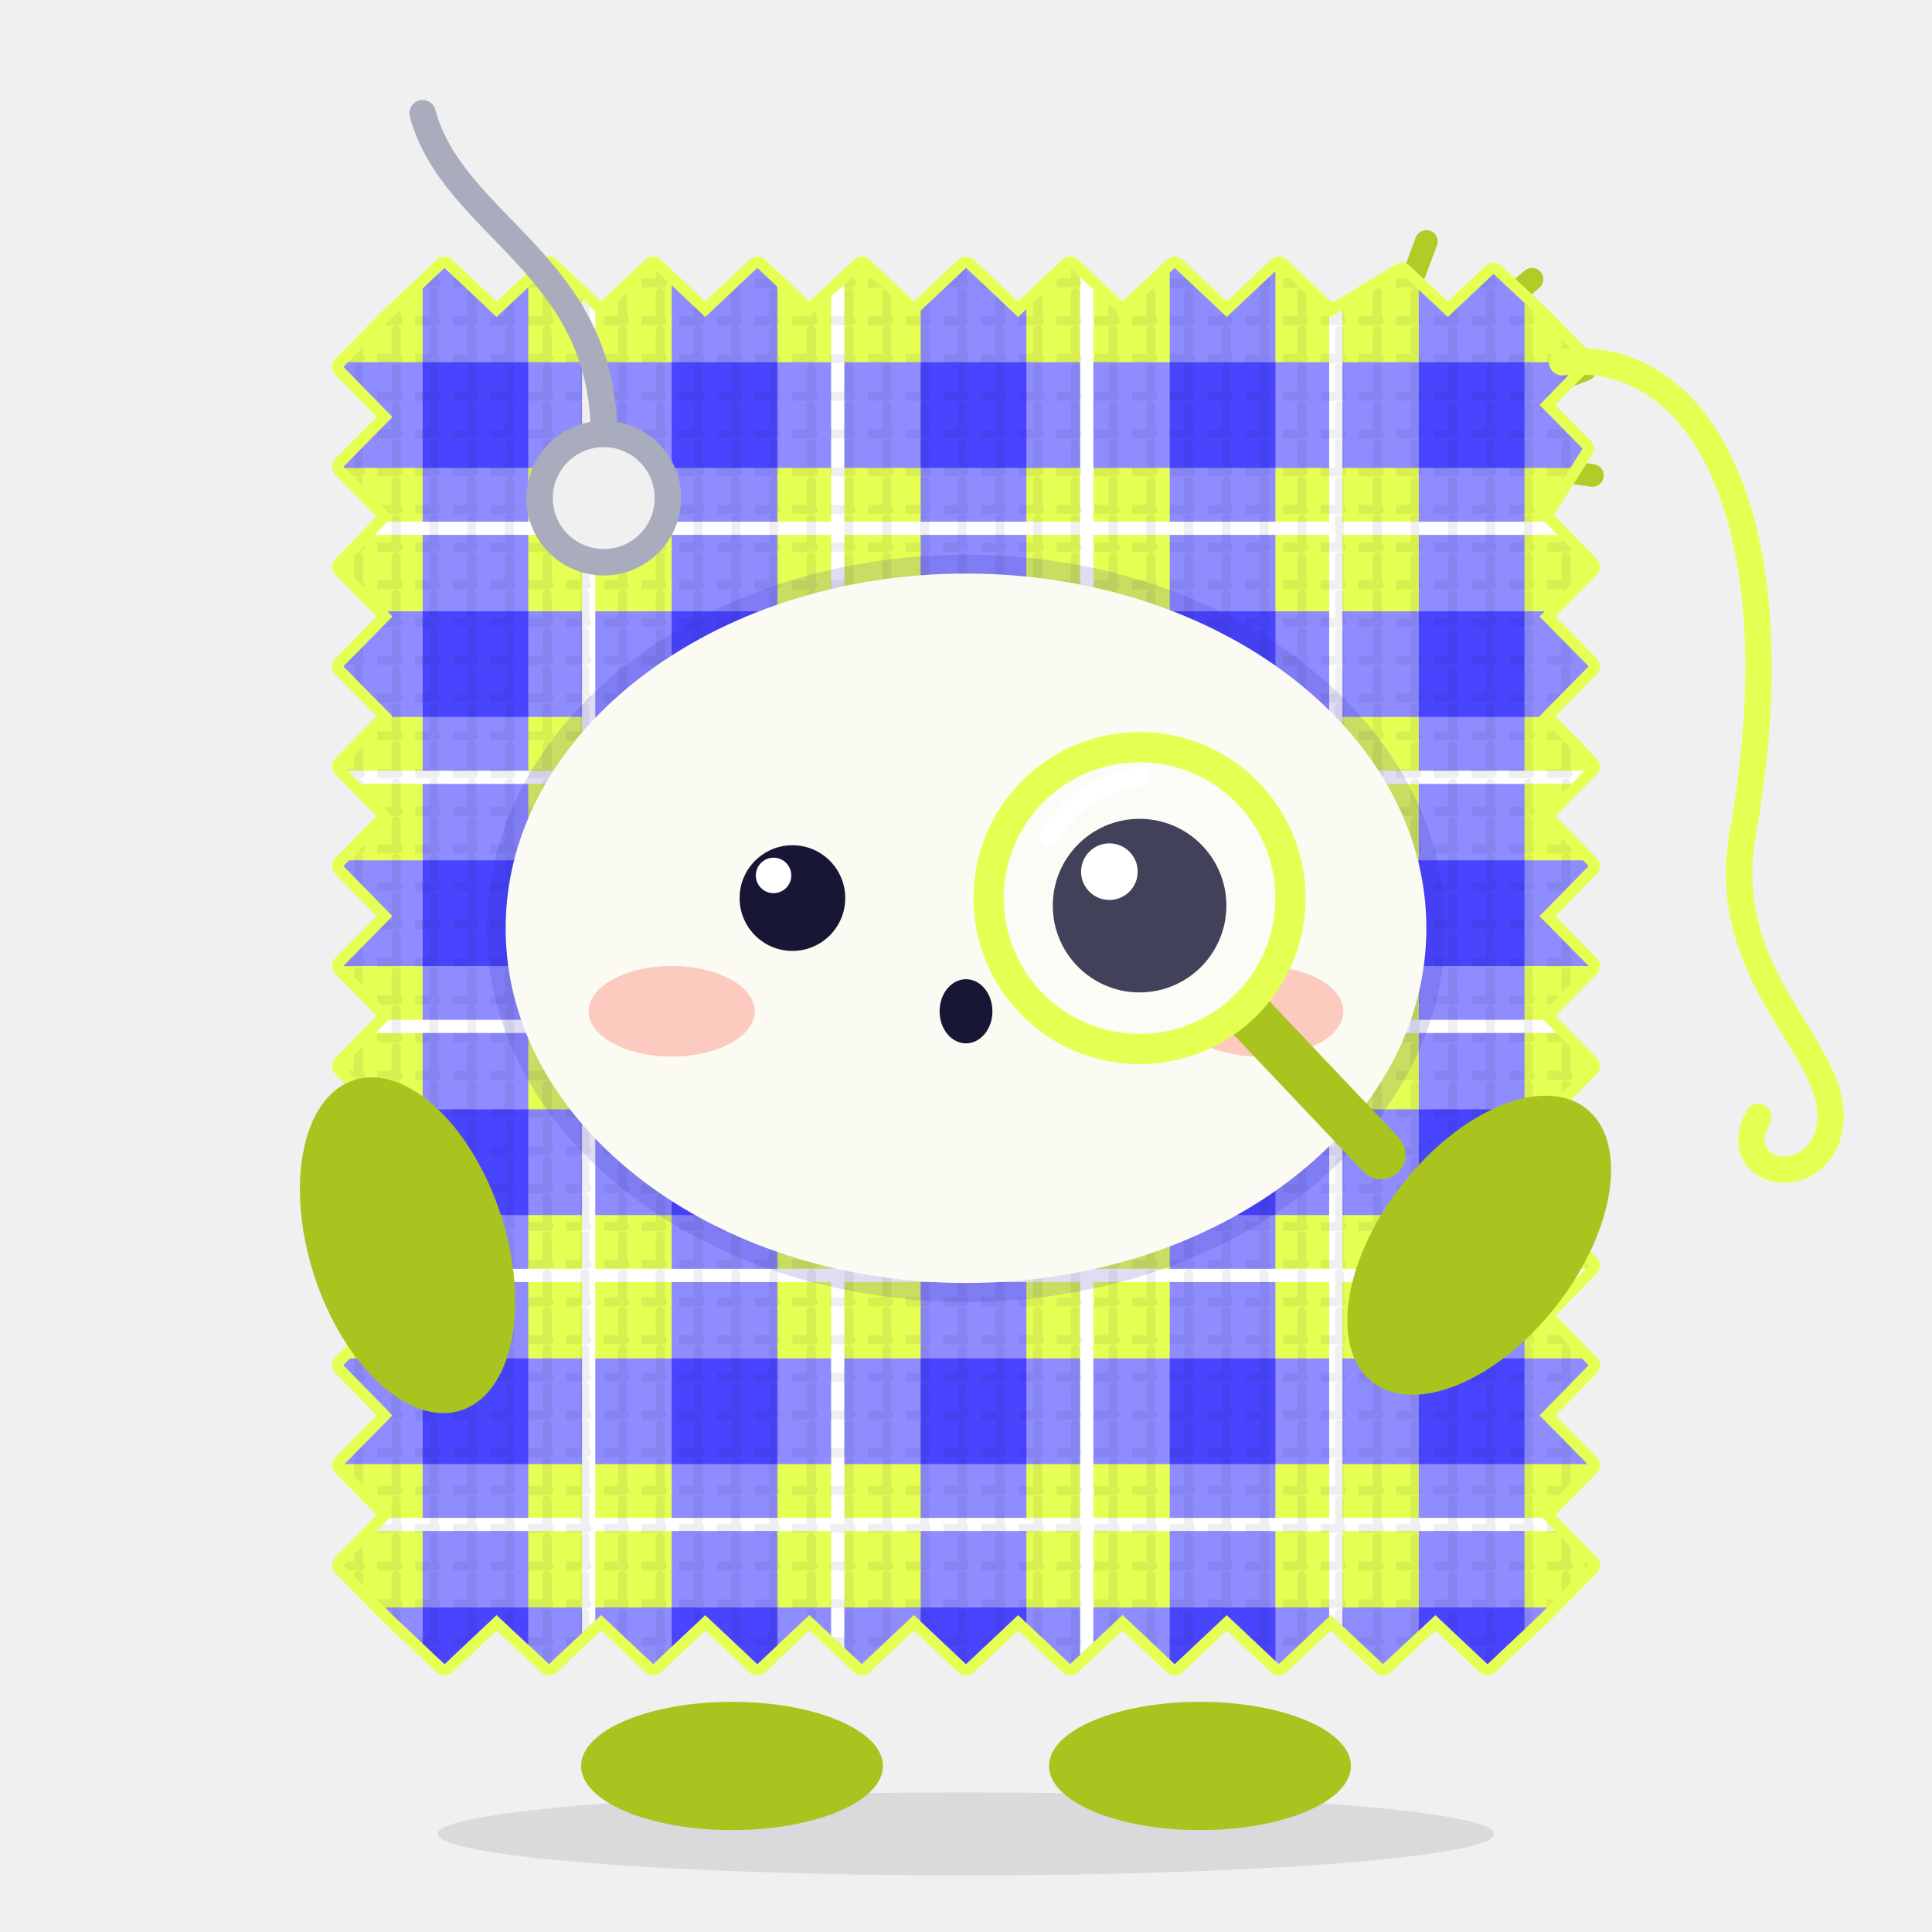
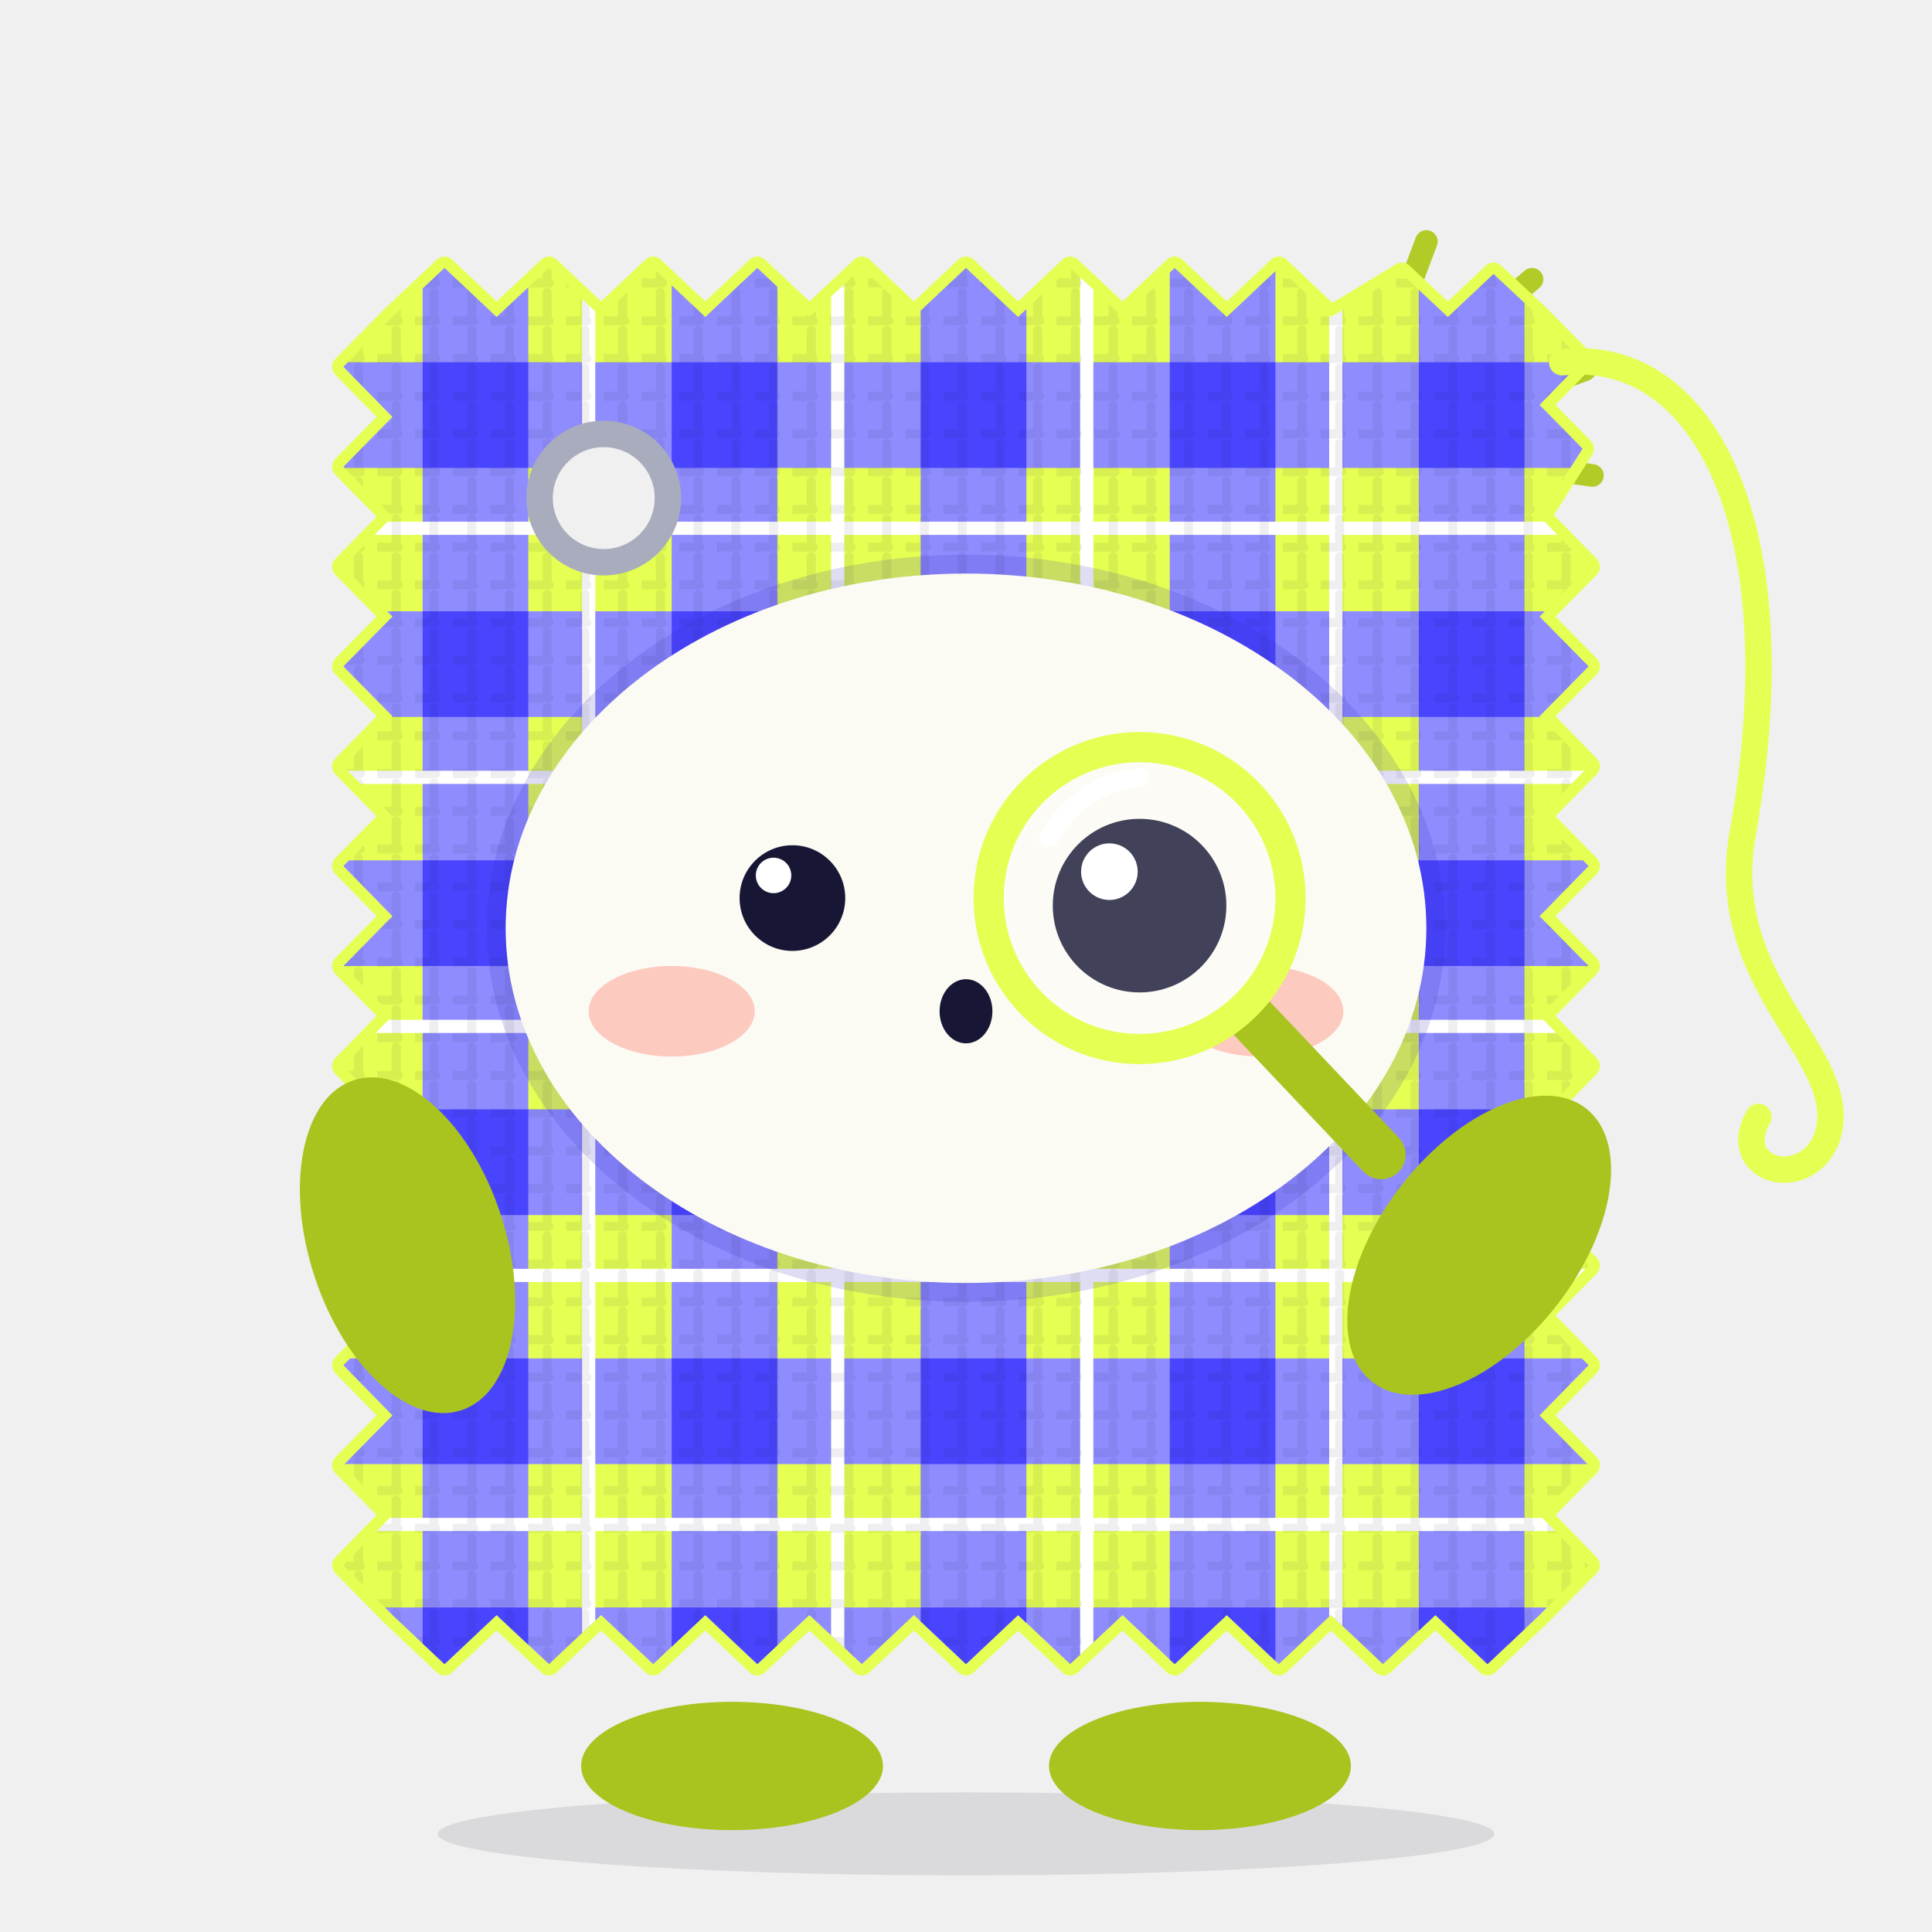
<svg xmlns="http://www.w3.org/2000/svg" viewBox="0 0 512 512" width="512" height="512">
  <style>
.rig{transform-box:view-box;transform-origin:256px 486px;animation:breath 3.6s ease-in-out infinite}
@keyframes breath{0%,100%{transform:scale(1,1)}50%{transform:scale(.99,1.022)}}
.shadow{transform-box:view-box;transform-origin:256px 486px;animation:shadowb 3.6s ease-in-out infinite}
@keyframes shadowb{50%{transform:scaleX(.97)}}
.eyes{transform-box:fill-box;transform-origin:center;animation:blink 4.2s infinite}
@keyframes blink{0%,93%,100%{transform:scaleY(1)}96%{transform:scaleY(.12)}}
.strand{transform-box:view-box;animation:flutter 2.6s ease-in-out infinite}
@keyframes flutter{0%,100%{transform:rotate(0)}30%{transform:rotate(16deg)}60%{transform:rotate(-7deg)}}
.cord{transform-box:view-box;transform-origin:160px 116px;animation:cord 3.4s ease-in-out infinite}
@keyframes cord{0%,100%{transform:rotate(-5deg)}50%{transform:rotate(6deg)}}
.head{transform-box:view-box;transform-origin:256px 340px}
.thread{transform-box:view-box;transform-origin:414px 96px}
.arm-l{transform-box:view-box;transform-origin:134px 300px}
.arm-r{transform-box:view-box;transform-origin:406px 250px}
.pop{transform-box:fill-box;transform-origin:center}
@media (prefers-reduced-motion:reduce){*{animation:none!important}}
.glass,.arm-r{transform-box:view-box;transform-origin:392px 330px;animation:peer 4.4s ease-in-out infinite}@keyframes peer{0%,100%{transform:translate(0,0) rotate(0)}28%,44%{transform:translate(-18px,6px) rotate(-5deg)}66%,82%{transform:translate(8px,-4px) rotate(3deg)}}.big-eye{transform-box:fill-box;transform-origin:center;animation:look 4.4s ease-in-out infinite}@keyframes look{0%,100%{transform:translate(0,0) scale(1)}28%,44%{transform:translate(-6px,3px) scale(1.08)}66%,82%{transform:translate(5px,-2px) scale(1)}}.head{animation:leanin 4.4s ease-in-out infinite}@keyframes leanin{0%,100%{transform:rotate(0)}28%,44%{transform:rotate(-3deg) translateY(3px)}66%,82%{transform:rotate(2deg)}}.mouth{transform-box:fill-box;transform-origin:center;animation:hmm 4.4s ease-in-out infinite}@keyframes hmm{0%,20%,90%,100%{transform:scale(.55)}30%,80%{transform:scale(1)}}</style>
  <defs>
    <pattern id="w" width="10" height="10" patternUnits="userSpaceOnUse">
      <path d="M0 5.0H5.5M5.0 0V4.0M5.0 7.5V10" stroke="#171735" stroke-opacity="0.07" stroke-width="2.4" stroke-linecap="round" />
    </pattern>
    <clipPath id="clip">
      <path d="M104.0 84.0 L117.8 71.0 L131.6 84.0 L145.5 71.0 L159.3 84.0 L173.1 71.0 L186.9 84.0 L200.7 71.0 L214.5 84.0 L228.4 71.0 L242.2 84.0 L256.0 71.0 L269.8 84.0 L283.6 71.0 L297.5 84.0 L311.3 71.0 L325.1 84.0 L338.9 71.0 L352.7 84.0 L371.5 72.6 L383.7 84.0 L395.8 72.6 L408.0 84.0 L419.4 95.6 L408.0 107.3 L419.4 118.9 L408.0 136.9 L421.0 150.2 L408.0 163.4 L421.0 176.6 L408.0 189.8 L421.0 203.1 L408.0 216.3 L421.0 229.5 L408.0 242.8 L421.0 256.0 L408.0 269.2 L421.0 282.5 L408.0 295.7 L421.0 308.9 L408.0 322.2 L421.0 335.4 L408.0 348.6 L421.0 361.8 L408.0 375.1 L421.0 388.3 L408.0 401.5 L421.0 414.8 L408.0 428.0 L394.2 441.0 L380.4 428.0 L366.5 441.0 L352.7 428.0 L338.9 441.0 L325.1 428.0 L311.3 441.0 L297.5 428.0 L283.6 441.0 L269.8 428.0 L256.0 441.0 L242.2 428.0 L228.4 441.0 L214.5 428.0 L200.7 441.0 L186.9 428.0 L173.1 441.0 L159.3 428.0 L145.5 441.0 L131.6 428.0 L117.8 441.0 L104.0 428.0 L91.0 414.8 L104.0 401.5 L91.0 388.3 L104.0 375.1 L91.0 361.8 L104.0 348.6 L91.0 335.4 L104.0 322.2 L91.0 308.9 L104.0 295.7 L91.0 282.5 L104.0 269.2 L91.0 256.0 L104.0 242.8 L91.0 229.5 L104.0 216.3 L91.0 203.1 L104.0 189.8 L91.0 176.6 L104.0 163.4 L91.0 150.2 L104.0 136.9 L91.0 123.7 L104.0 110.5 L91.0 97.2Z" />
    </clipPath>
    <mask id="hole">
      <rect width="512" height="512" fill="#fff" />
      <circle cx="160" cy="132" r="17" fill="#000" />
    </mask>
  </defs>
  <g id="shadow" class="shadow">
    <ellipse cx="256" cy="486" rx="140" ry="11" fill="#171735" opacity=".1" />
  </g>
  <g id="rig" class="rig">
    <g id="feet">
      <g class="foot-l">
        <ellipse cx="194" cy="468" rx="40" ry="17" fill="#a9c41e" />
      </g>
      <g class="foot-r">
        <ellipse cx="318" cy="468" rx="40" ry="17" fill="#a9c41e" />
      </g>
    </g>
    <g id="fray">
      <path class="strand" style="transform-origin:372px 80px;animation-delay:-0.00s" d="M372 80l6 -16" stroke="#b3cb26" stroke-width="6" stroke-linecap="round" />
      <path class="strand" style="transform-origin:392px 86px;animation-delay:-0.35s" d="M392 86l14 -12" stroke="#b3cb26" stroke-width="6" stroke-linecap="round" />
      <path class="strand" style="transform-origin:404px 104px;animation-delay:-0.70s" d="M404 104l16 -6" stroke="#b3cb26" stroke-width="6" stroke-linecap="round" />
      <path class="strand" style="transform-origin:408px 124px;animation-delay:-1.05s" d="M408 124l14 2" stroke="#b3cb26" stroke-width="6" stroke-linecap="round" />
    </g>
    <g id="body" mask="url(#hole)">
      <path d="M104.0 84.0 L117.8 71.0 L131.6 84.0 L145.5 71.0 L159.3 84.0 L173.1 71.0 L186.9 84.0 L200.7 71.0 L214.5 84.0 L228.4 71.0 L242.2 84.0 L256.0 71.0 L269.8 84.0 L283.6 71.0 L297.5 84.0 L311.3 71.0 L325.1 84.0 L338.9 71.0 L352.7 84.0 L371.5 72.6 L383.7 84.0 L395.8 72.6 L408.0 84.0 L419.4 95.6 L408.0 107.3 L419.4 118.9 L408.0 136.9 L421.0 150.2 L408.0 163.4 L421.0 176.6 L408.0 189.8 L421.0 203.1 L408.0 216.3 L421.0 229.5 L408.0 242.8 L421.0 256.0 L408.0 269.2 L421.0 282.5 L408.0 295.7 L421.0 308.9 L408.0 322.2 L421.0 335.4 L408.0 348.6 L421.0 361.8 L408.0 375.1 L421.0 388.3 L408.0 401.5 L421.0 414.8 L408.0 428.0 L394.2 441.0 L380.4 428.0 L366.5 441.0 L352.7 428.0 L338.9 441.0 L325.1 428.0 L311.3 441.0 L297.5 428.0 L283.6 441.0 L269.8 428.0 L256.0 441.0 L242.2 428.0 L228.4 441.0 L214.5 428.0 L200.7 441.0 L186.9 428.0 L173.1 441.0 L159.3 428.0 L145.5 441.0 L131.6 428.0 L117.8 441.0 L104.0 428.0 L91.0 414.8 L104.0 401.5 L91.0 388.3 L104.0 375.1 L91.0 361.8 L104.0 348.6 L91.0 335.4 L104.0 322.2 L91.0 308.9 L104.0 295.7 L91.0 282.5 L104.0 269.2 L91.0 256.0 L104.0 242.8 L91.0 229.5 L104.0 216.3 L91.0 203.1 L104.0 189.8 L91.0 176.6 L104.0 163.4 L91.0 150.2 L104.0 136.9 L91.0 123.7 L104.0 110.5 L91.0 97.2Z" fill="#e5ff52" stroke="#e5ff52" stroke-width="6" stroke-linejoin="round" />
      <g clip-path="url(#clip)">
        <rect width="512" height="512" fill="#e5ff52" />
        <rect x="0" y="96" width="512" height="28" fill="#8f8cff" />
        <rect x="0" y="162" width="512" height="28" fill="#8f8cff" />
        <rect x="0" y="228" width="512" height="28" fill="#8f8cff" />
        <rect x="0" y="294" width="512" height="28" fill="#8f8cff" />
        <rect x="0" y="360" width="512" height="28" fill="#8f8cff" />
        <rect x="0" y="426" width="512" height="28" fill="#8f8cff" />
        <rect x="112" y="0" width="28" height="512" fill="#8f8cff" />
        <rect x="178" y="0" width="28" height="512" fill="#8f8cff" />
        <rect x="244" y="0" width="28" height="512" fill="#8f8cff" />
        <rect x="310" y="0" width="28" height="512" fill="#8f8cff" />
        <rect x="376" y="0" width="28" height="512" fill="#8f8cff" />
        <rect x="112" y="96" width="28" height="28" fill="#4945ff" />
        <rect x="112" y="162" width="28" height="28" fill="#4945ff" />
        <rect x="112" y="228" width="28" height="28" fill="#4945ff" />
        <rect x="112" y="294" width="28" height="28" fill="#4945ff" />
        <rect x="112" y="360" width="28" height="28" fill="#4945ff" />
        <rect x="112" y="426" width="28" height="28" fill="#4945ff" />
        <rect x="178" y="96" width="28" height="28" fill="#4945ff" />
        <rect x="178" y="162" width="28" height="28" fill="#4945ff" />
        <rect x="178" y="228" width="28" height="28" fill="#4945ff" />
        <rect x="178" y="294" width="28" height="28" fill="#4945ff" />
        <rect x="178" y="360" width="28" height="28" fill="#4945ff" />
        <rect x="178" y="426" width="28" height="28" fill="#4945ff" />
        <rect x="244" y="96" width="28" height="28" fill="#4945ff" />
        <rect x="244" y="162" width="28" height="28" fill="#4945ff" />
        <rect x="244" y="228" width="28" height="28" fill="#4945ff" />
        <rect x="244" y="294" width="28" height="28" fill="#4945ff" />
        <rect x="244" y="360" width="28" height="28" fill="#4945ff" />
        <rect x="244" y="426" width="28" height="28" fill="#4945ff" />
        <rect x="310" y="96" width="28" height="28" fill="#4945ff" />
        <rect x="310" y="162" width="28" height="28" fill="#4945ff" />
        <rect x="310" y="228" width="28" height="28" fill="#4945ff" />
        <rect x="310" y="294" width="28" height="28" fill="#4945ff" />
        <rect x="310" y="360" width="28" height="28" fill="#4945ff" />
        <rect x="310" y="426" width="28" height="28" fill="#4945ff" />
        <rect x="376" y="96" width="28" height="28" fill="#4945ff" />
        <rect x="376" y="162" width="28" height="28" fill="#4945ff" />
        <rect x="376" y="228" width="28" height="28" fill="#4945ff" />
        <rect x="376" y="294" width="28" height="28" fill="#4945ff" />
        <rect x="376" y="360" width="28" height="28" fill="#4945ff" />
        <rect x="376" y="426" width="28" height="28" fill="#4945ff" />
        <path d="M0 140H512" stroke="#ffffff" stroke-width="3.5" />
        <path d="M0 206H512" stroke="#ffffff" stroke-width="3.5" />
        <path d="M0 272H512" stroke="#ffffff" stroke-width="3.5" />
        <path d="M0 338H512" stroke="#ffffff" stroke-width="3.5" />
        <path d="M0 404H512" stroke="#ffffff" stroke-width="3.5" />
        <path d="M156 0V512" stroke="#ffffff" stroke-width="3.5" />
        <path d="M222 0V512" stroke="#ffffff" stroke-width="3.5" />
        <path d="M288 0V512" stroke="#ffffff" stroke-width="3.5" />
        <path d="M354 0V512" stroke="#ffffff" stroke-width="3.5" />
        <rect width="512" height="512" fill="url(#w)" />
      </g>
    </g>
    <g id="ring">
      <circle cx="160" cy="132" r="17" fill="none" stroke="#a9acbd" stroke-width="7" />
-       <path class="cord" d="M160 115C160 70 120 60 112 30" fill="none" stroke="#a9acbd" stroke-width="7" stroke-linecap="round" />
    </g>
    <g id="head" class="head">
      <g id="face">
        <ellipse cx="256" cy="246" rx="127" ry="99" fill="#2c29b0" opacity=".16" />
        <ellipse cx="256" cy="246" rx="122" ry="94" fill="#fbfaf3" />
        <g id="blush">
          <ellipse cx="178" cy="268" rx="22" ry="12" fill="#ff705b" opacity=".35" />
          <ellipse cx="334" cy="268" rx="22" ry="12" fill="#ff705b" opacity=".35" />
        </g>
        <g id="eyes" class="eyes">
          <circle cx="210" cy="238" r="14" fill="#171735" />
          <circle cx="205" cy="232" r="4.7" fill="#fff" />
        </g>
        <g id="mouth" class="mouth">
          <ellipse cx="256" cy="268" rx="7" ry="8.5" fill="#171735" />
        </g>
      </g>
    </g>
    <g id="arm_left" class="arm-l">
      <ellipse cx="108" cy="330" rx="46" ry="26" fill="#a9c41e" transform="rotate(72 108 330)" />
    </g>
    <g class="glass">
      <path d="M330 268L366 306" stroke="#a9c41e" stroke-width="13" stroke-linecap="round" />
      <circle cx="302" cy="238" r="40" fill="#fbfaf3" />
      <g class="big-eye">
        <circle cx="302" cy="240" r="23" fill="#171735" />
        <circle cx="294" cy="231" r="7.5" fill="#fff" />
      </g>
      <circle cx="302" cy="238" r="40" fill="#ffffff" fill-opacity=".18" stroke="#e5ff52" stroke-width="8" />
      <path d="M278 222Q286 208 302 206" fill="none" stroke="#ffffff" stroke-width="5" stroke-linecap="round" />
    </g>
    <g id="arm_right" class="arm-r">
      <ellipse cx="392" cy="330" rx="46" ry="26" fill="#a9c41e" transform="rotate(-52 392 330)" />
    </g>
    <g id="thread" class="thread">
      <path d="M414 96C452 92 476 140 462 220C454 262 492 280 484 302C478 316 458 310 466 296" fill="none" stroke="#e5ff52" stroke-width="7" stroke-linecap="round" stroke-linejoin="round" />
    </g>
  </g>
</svg>
